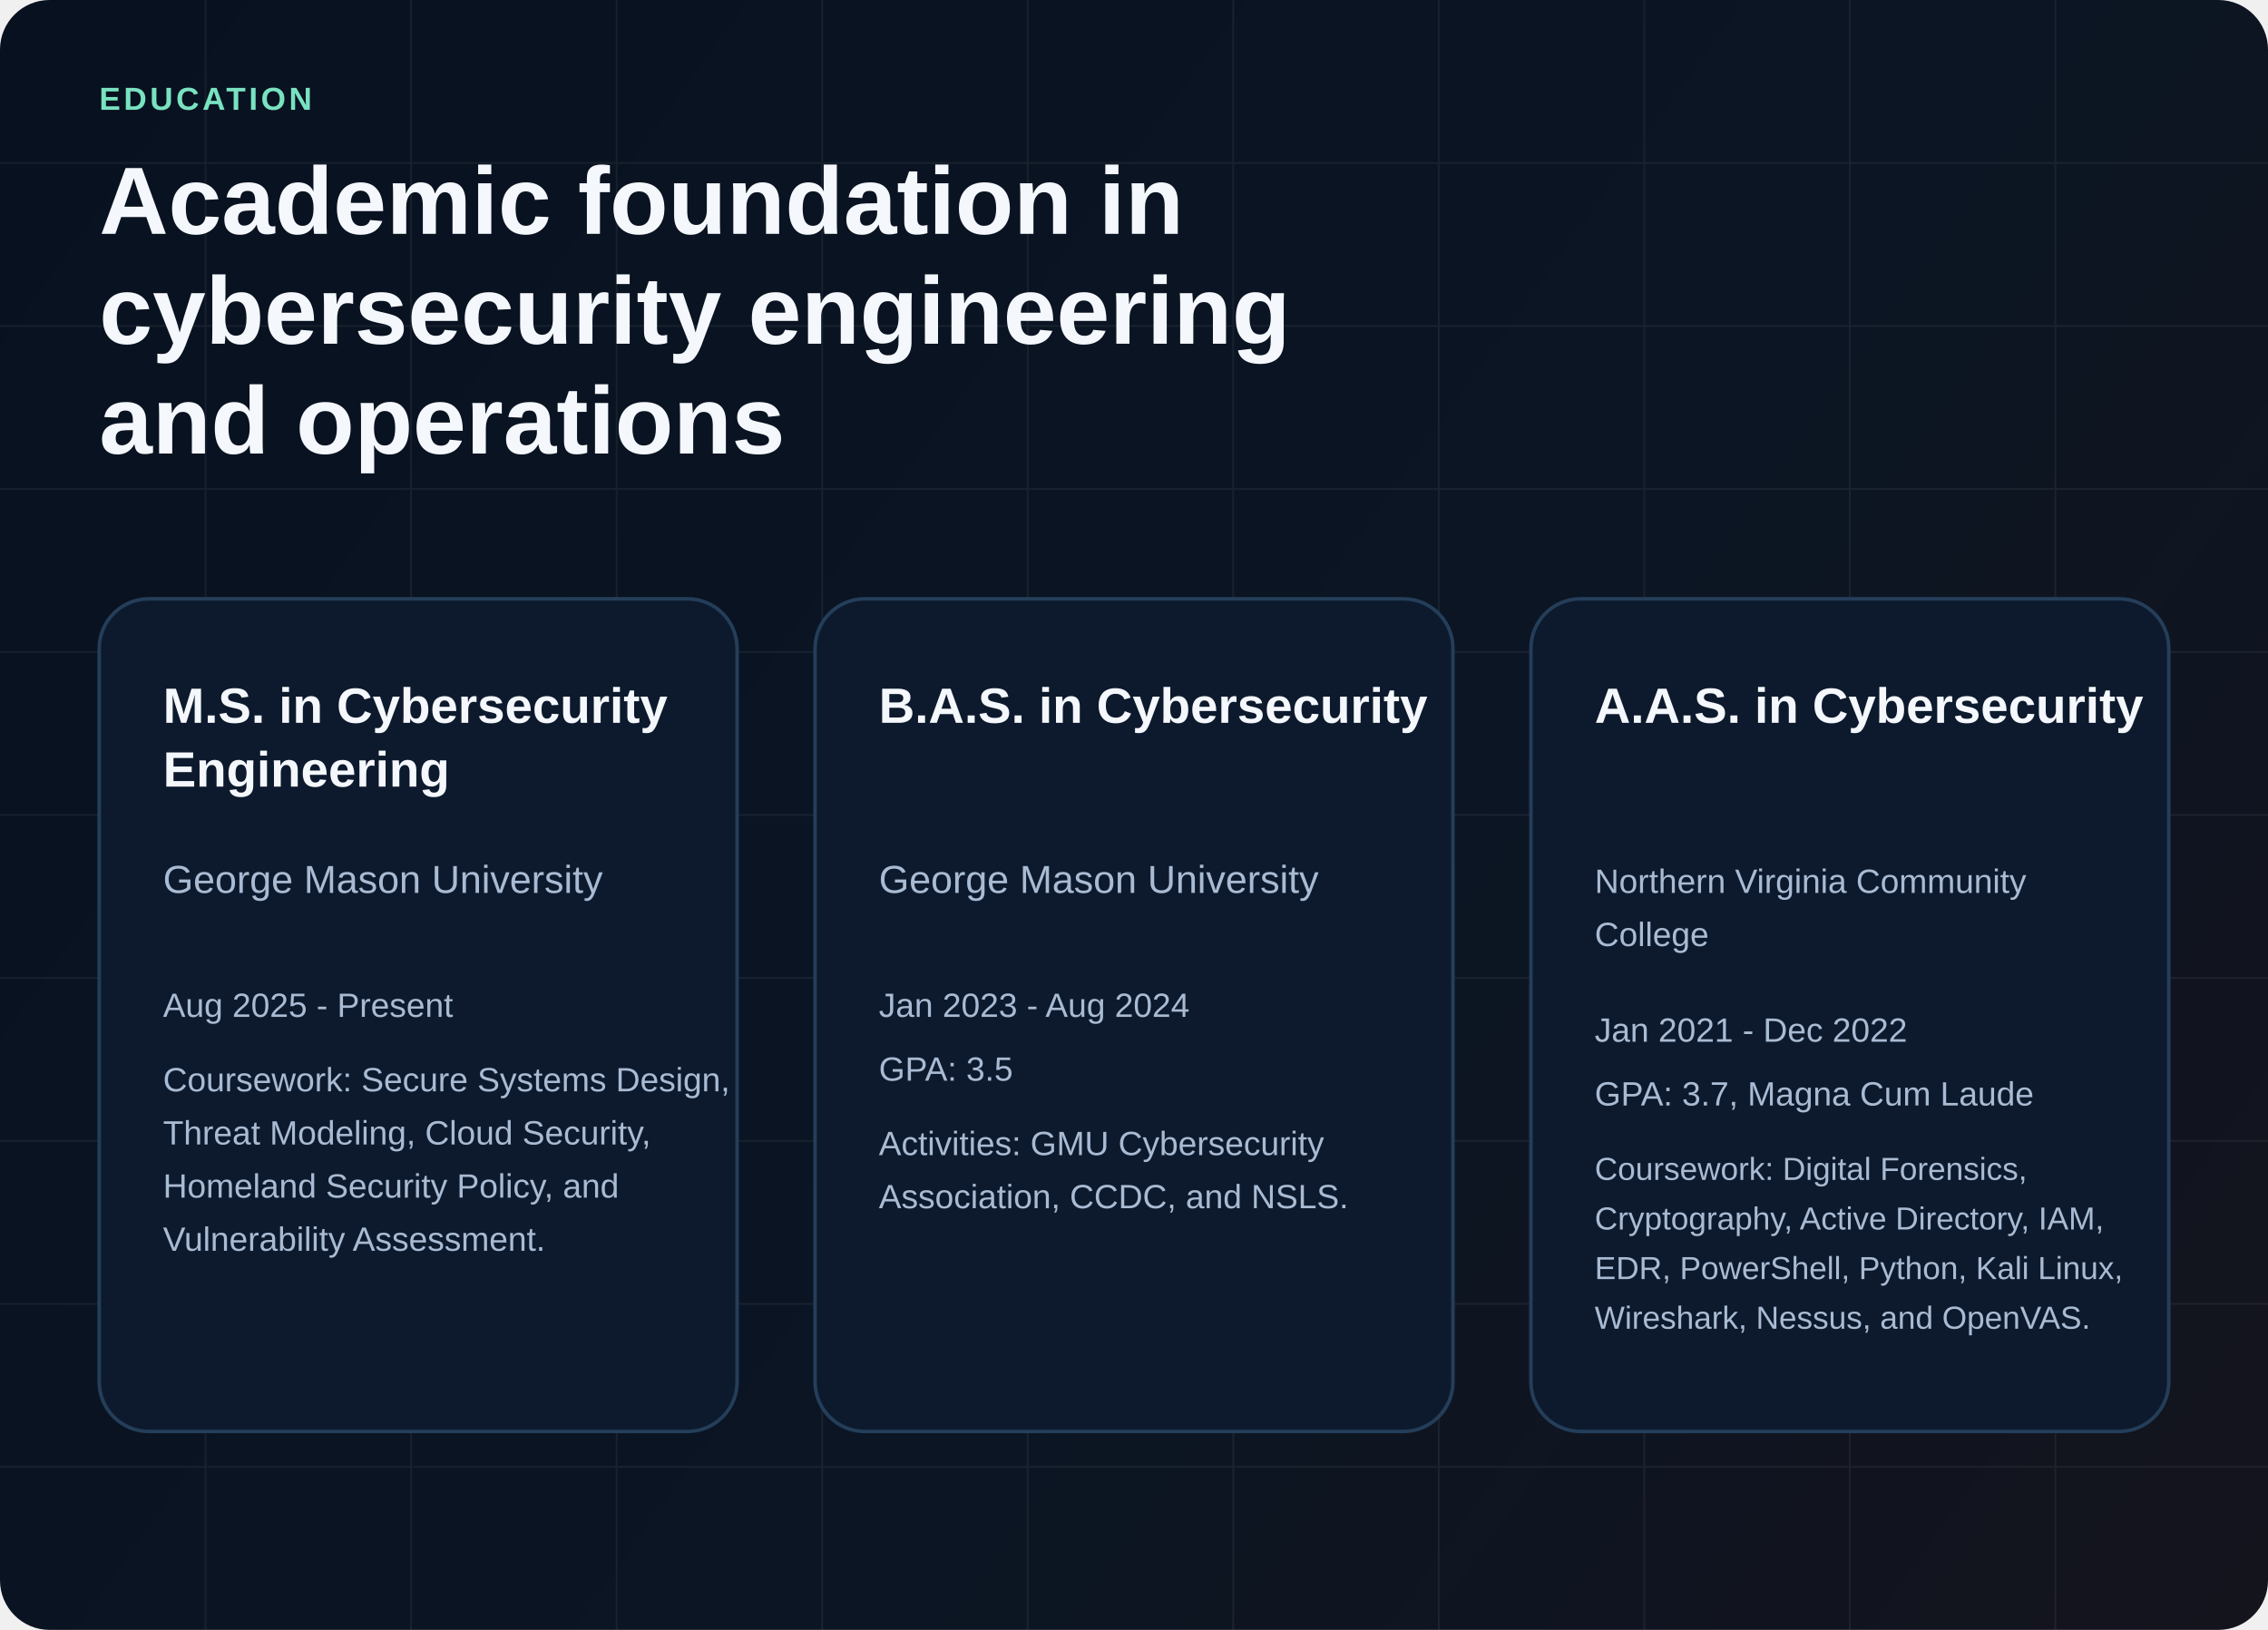
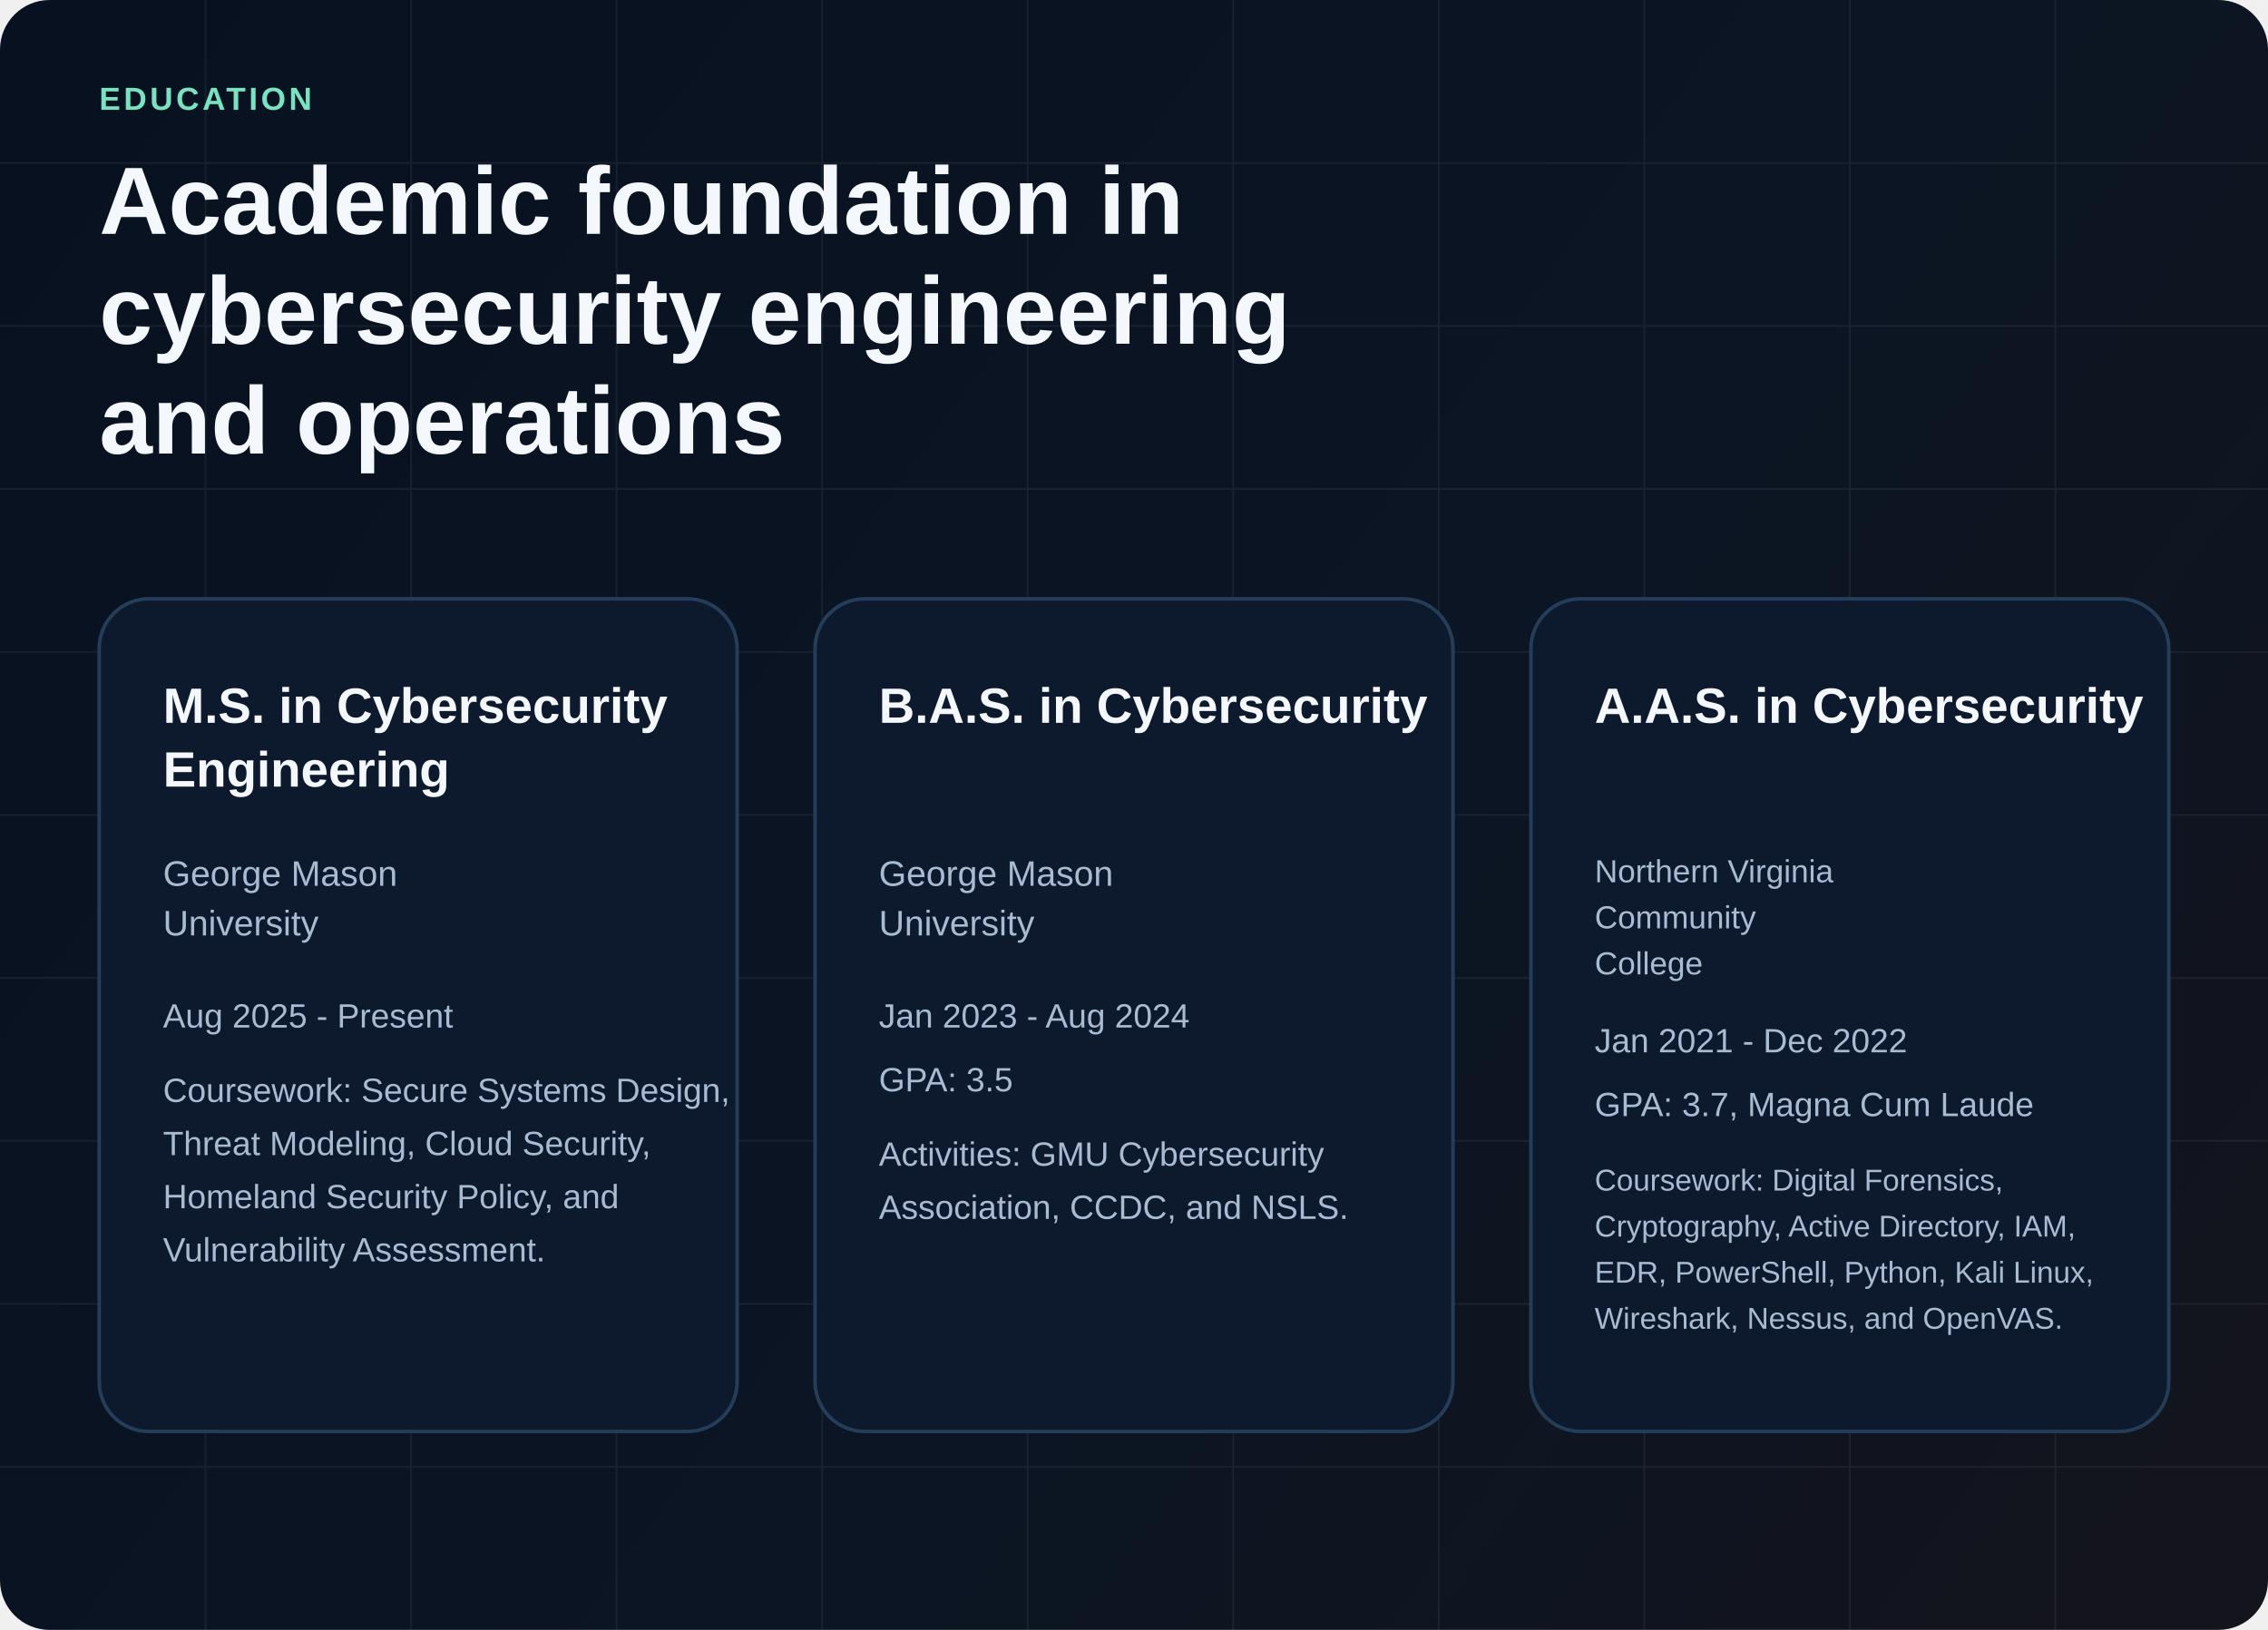
<svg xmlns="http://www.w3.org/2000/svg" width="1280" height="920" viewBox="0 0 1280 920" fill="none">
  <defs>
    <linearGradient id="bg" x1="0" y1="0" x2="1280" y2="920" gradientUnits="userSpaceOnUse">
      <stop stop-color="#08111F" />
      <stop offset="0.58" stop-color="#0B1523" />
      <stop offset="1" stop-color="#14141D" />
    </linearGradient>
  </defs>
  <rect width="1280" height="920" rx="28" fill="url(#bg)" />
  <g opacity="0.06">
    <path d="M0 92H1280" stroke="white" />
    <path d="M0 184H1280" stroke="white" />
    <path d="M0 276H1280" stroke="white" />
    <path d="M0 368H1280" stroke="white" />
    <path d="M0 460H1280" stroke="white" />
    <path d="M0 552H1280" stroke="white" />
    <path d="M0 644H1280" stroke="white" />
    <path d="M0 736H1280" stroke="white" />
    <path d="M0 828H1280" stroke="white" />
    <path d="M116 0V920" stroke="white" />
    <path d="M232 0V920" stroke="white" />
    <path d="M348 0V920" stroke="white" />
    <path d="M464 0V920" stroke="white" />
    <path d="M580 0V920" stroke="white" />
    <path d="M696 0V920" stroke="white" />
    <path d="M812 0V920" stroke="white" />
    <path d="M928 0V920" stroke="white" />
    <path d="M1044 0V920" stroke="white" />
    <path d="M1160 0V920" stroke="white" />
  </g>
  <text x="56" y="62" fill="#79E2C0" font-family="Arial, Helvetica, sans-serif" font-size="18" font-weight="700" letter-spacing="1.8">EDUCATION</text>
  <text x="56" y="132" fill="#F4F7FB" font-family="Arial, Helvetica, sans-serif" font-size="54" font-weight="800">Academic foundation in</text>
  <text x="56" y="194" fill="#F4F7FB" font-family="Arial, Helvetica, sans-serif" font-size="54" font-weight="800">cybersecurity engineering</text>
  <text x="56" y="256" fill="#F4F7FB" font-family="Arial, Helvetica, sans-serif" font-size="54" font-weight="800">and operations</text>
  <rect x="56" y="338" width="360" height="470" rx="28" fill="#0D1A2D" stroke="#243E5A" stroke-width="2" />
  <rect x="460" y="338" width="360" height="470" rx="28" fill="#0D1A2D" stroke="#243E5A" stroke-width="2" />
  <rect x="864" y="338" width="360" height="470" rx="28" fill="#0D1A2D" stroke="#243E5A" stroke-width="2" />
  <text x="92" y="408" fill="#F4F7FB" font-family="Arial, Helvetica, sans-serif" font-size="28" font-weight="800">M.S. in Cybersecurity</text>
  <text x="92" y="444" fill="#F4F7FB" font-family="Arial, Helvetica, sans-serif" font-size="28" font-weight="800">Engineering</text>
-   <text x="92" y="504" fill="#A9BBD3" font-family="Arial, Helvetica, sans-serif" font-size="22">George Mason University</text>
-   <text x="92" y="574" fill="#A9BBD3" font-family="Arial, Helvetica, sans-serif" font-size="19">Aug 2025 - Present</text>
-   <text x="92" y="616" fill="#A9BBD3" font-family="Arial, Helvetica, sans-serif" font-size="19">Coursework: Secure Systems Design,</text>
-   <text x="92" y="646" fill="#A9BBD3" font-family="Arial, Helvetica, sans-serif" font-size="19">Threat Modeling, Cloud Security,</text>
-   <text x="92" y="676" fill="#A9BBD3" font-family="Arial, Helvetica, sans-serif" font-size="19">Homeland Security Policy, and</text>
-   <text x="92" y="706" fill="#A9BBD3" font-family="Arial, Helvetica, sans-serif" font-size="19">Vulnerability Assessment.</text>
+   <text x="92" y="500" fill="#A9BBD3" font-family="Arial, Helvetica, sans-serif" font-size="20">George Mason</text>
+   <text x="92" y="528" fill="#A9BBD3" font-family="Arial, Helvetica, sans-serif" font-size="20">University</text>
+   <text x="92" y="580" fill="#A9BBD3" font-family="Arial, Helvetica, sans-serif" font-size="19">Aug 2025 - Present</text>
+   <text x="92" y="622" fill="#A9BBD3" font-family="Arial, Helvetica, sans-serif" font-size="19">Coursework: Secure Systems Design,</text>
+   <text x="92" y="652" fill="#A9BBD3" font-family="Arial, Helvetica, sans-serif" font-size="19">Threat Modeling, Cloud Security,</text>
+   <text x="92" y="682" fill="#A9BBD3" font-family="Arial, Helvetica, sans-serif" font-size="19">Homeland Security Policy, and</text>
+   <text x="92" y="712" fill="#A9BBD3" font-family="Arial, Helvetica, sans-serif" font-size="19">Vulnerability Assessment.</text>
  <text x="496" y="408" fill="#F4F7FB" font-family="Arial, Helvetica, sans-serif" font-size="28" font-weight="800">B.A.S. in Cybersecurity</text>
-   <text x="496" y="504" fill="#A9BBD3" font-family="Arial, Helvetica, sans-serif" font-size="22">George Mason University</text>
-   <text x="496" y="574" fill="#A9BBD3" font-family="Arial, Helvetica, sans-serif" font-size="19">Jan 2023 - Aug 2024</text>
-   <text x="496" y="610" fill="#A9BBD3" font-family="Arial, Helvetica, sans-serif" font-size="19">GPA: 3.5</text>
-   <text x="496" y="652" fill="#A9BBD3" font-family="Arial, Helvetica, sans-serif" font-size="19">Activities: GMU Cybersecurity</text>
-   <text x="496" y="682" fill="#A9BBD3" font-family="Arial, Helvetica, sans-serif" font-size="19">Association, CCDC, and NSLS.</text>
+   <text x="496" y="500" fill="#A9BBD3" font-family="Arial, Helvetica, sans-serif" font-size="20">George Mason</text>
+   <text x="496" y="528" fill="#A9BBD3" font-family="Arial, Helvetica, sans-serif" font-size="20">University</text>
+   <text x="496" y="580" fill="#A9BBD3" font-family="Arial, Helvetica, sans-serif" font-size="19">Jan 2023 - Aug 2024</text>
+   <text x="496" y="616" fill="#A9BBD3" font-family="Arial, Helvetica, sans-serif" font-size="19">GPA: 3.5</text>
+   <text x="496" y="658" fill="#A9BBD3" font-family="Arial, Helvetica, sans-serif" font-size="19">Activities: GMU Cybersecurity</text>
+   <text x="496" y="688" fill="#A9BBD3" font-family="Arial, Helvetica, sans-serif" font-size="19">Association, CCDC, and NSLS.</text>
  <text x="900" y="408" fill="#F4F7FB" font-family="Arial, Helvetica, sans-serif" font-size="28" font-weight="800">A.A.S. in Cybersecurity</text>
-   <text x="900" y="504" fill="#A9BBD3" font-family="Arial, Helvetica, sans-serif" font-size="19">Northern Virginia Community</text>
-   <text x="900" y="534" fill="#A9BBD3" font-family="Arial, Helvetica, sans-serif" font-size="19">College</text>
-   <text x="900" y="588" fill="#A9BBD3" font-family="Arial, Helvetica, sans-serif" font-size="19">Jan 2021 - Dec 2022</text>
-   <text x="900" y="624" fill="#A9BBD3" font-family="Arial, Helvetica, sans-serif" font-size="19">GPA: 3.7, Magna Cum Laude</text>
-   <text x="900" y="666" fill="#A9BBD3" font-family="Arial, Helvetica, sans-serif" font-size="18">Coursework: Digital Forensics,</text>
-   <text x="900" y="694" fill="#A9BBD3" font-family="Arial, Helvetica, sans-serif" font-size="18">Cryptography, Active Directory, IAM,</text>
-   <text x="900" y="722" fill="#A9BBD3" font-family="Arial, Helvetica, sans-serif" font-size="18">EDR, PowerShell, Python, Kali Linux,</text>
-   <text x="900" y="750" fill="#A9BBD3" font-family="Arial, Helvetica, sans-serif" font-size="18">Wireshark, Nessus, and OpenVAS.</text>
+   <text x="900" y="498" fill="#A9BBD3" font-family="Arial, Helvetica, sans-serif" font-size="18">Northern Virginia</text>
+   <text x="900" y="524" fill="#A9BBD3" font-family="Arial, Helvetica, sans-serif" font-size="18">Community</text>
+   <text x="900" y="550" fill="#A9BBD3" font-family="Arial, Helvetica, sans-serif" font-size="18">College</text>
+   <text x="900" y="594" fill="#A9BBD3" font-family="Arial, Helvetica, sans-serif" font-size="19">Jan 2021 - Dec 2022</text>
+   <text x="900" y="630" fill="#A9BBD3" font-family="Arial, Helvetica, sans-serif" font-size="19">GPA: 3.7, Magna Cum Laude</text>
+   <text x="900" y="672" fill="#A9BBD3" font-family="Arial, Helvetica, sans-serif" font-size="17">Coursework: Digital Forensics,</text>
+   <text x="900" y="698" fill="#A9BBD3" font-family="Arial, Helvetica, sans-serif" font-size="17">Cryptography, Active Directory, IAM,</text>
+   <text x="900" y="724" fill="#A9BBD3" font-family="Arial, Helvetica, sans-serif" font-size="17">EDR, PowerShell, Python, Kali Linux,</text>
+   <text x="900" y="750" fill="#A9BBD3" font-family="Arial, Helvetica, sans-serif" font-size="17">Wireshark, Nessus, and OpenVAS.</text>
</svg>
